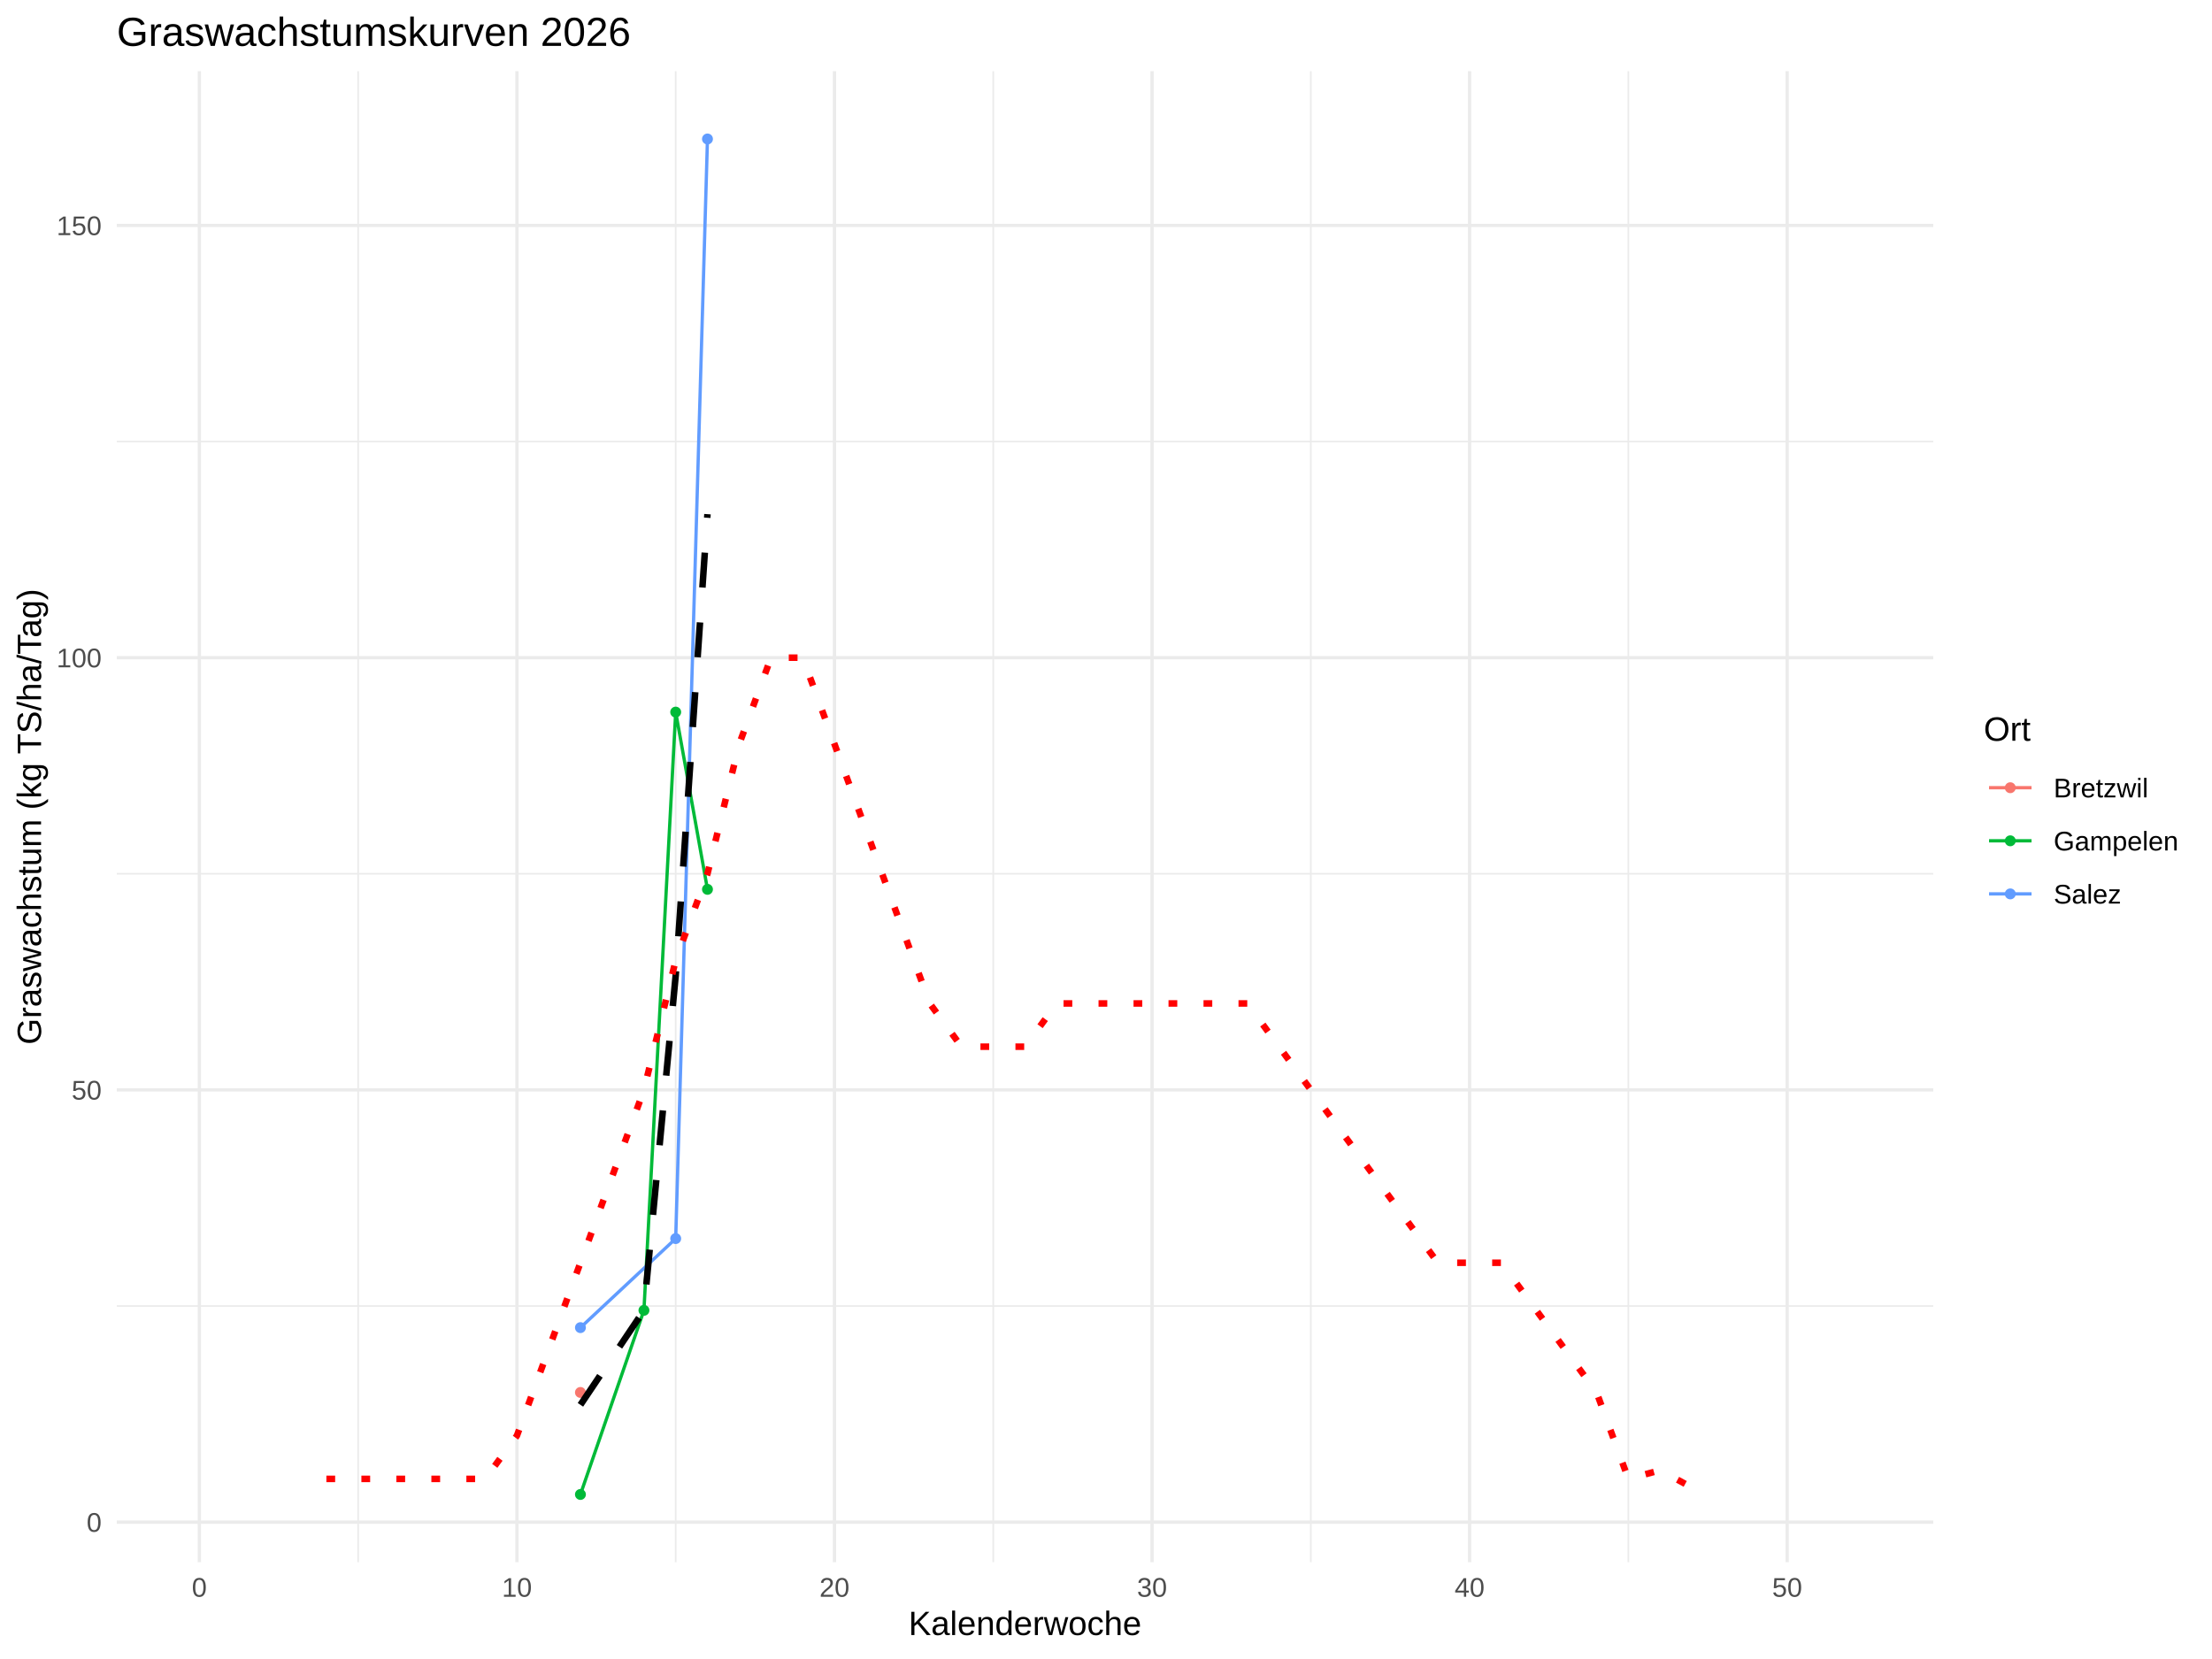
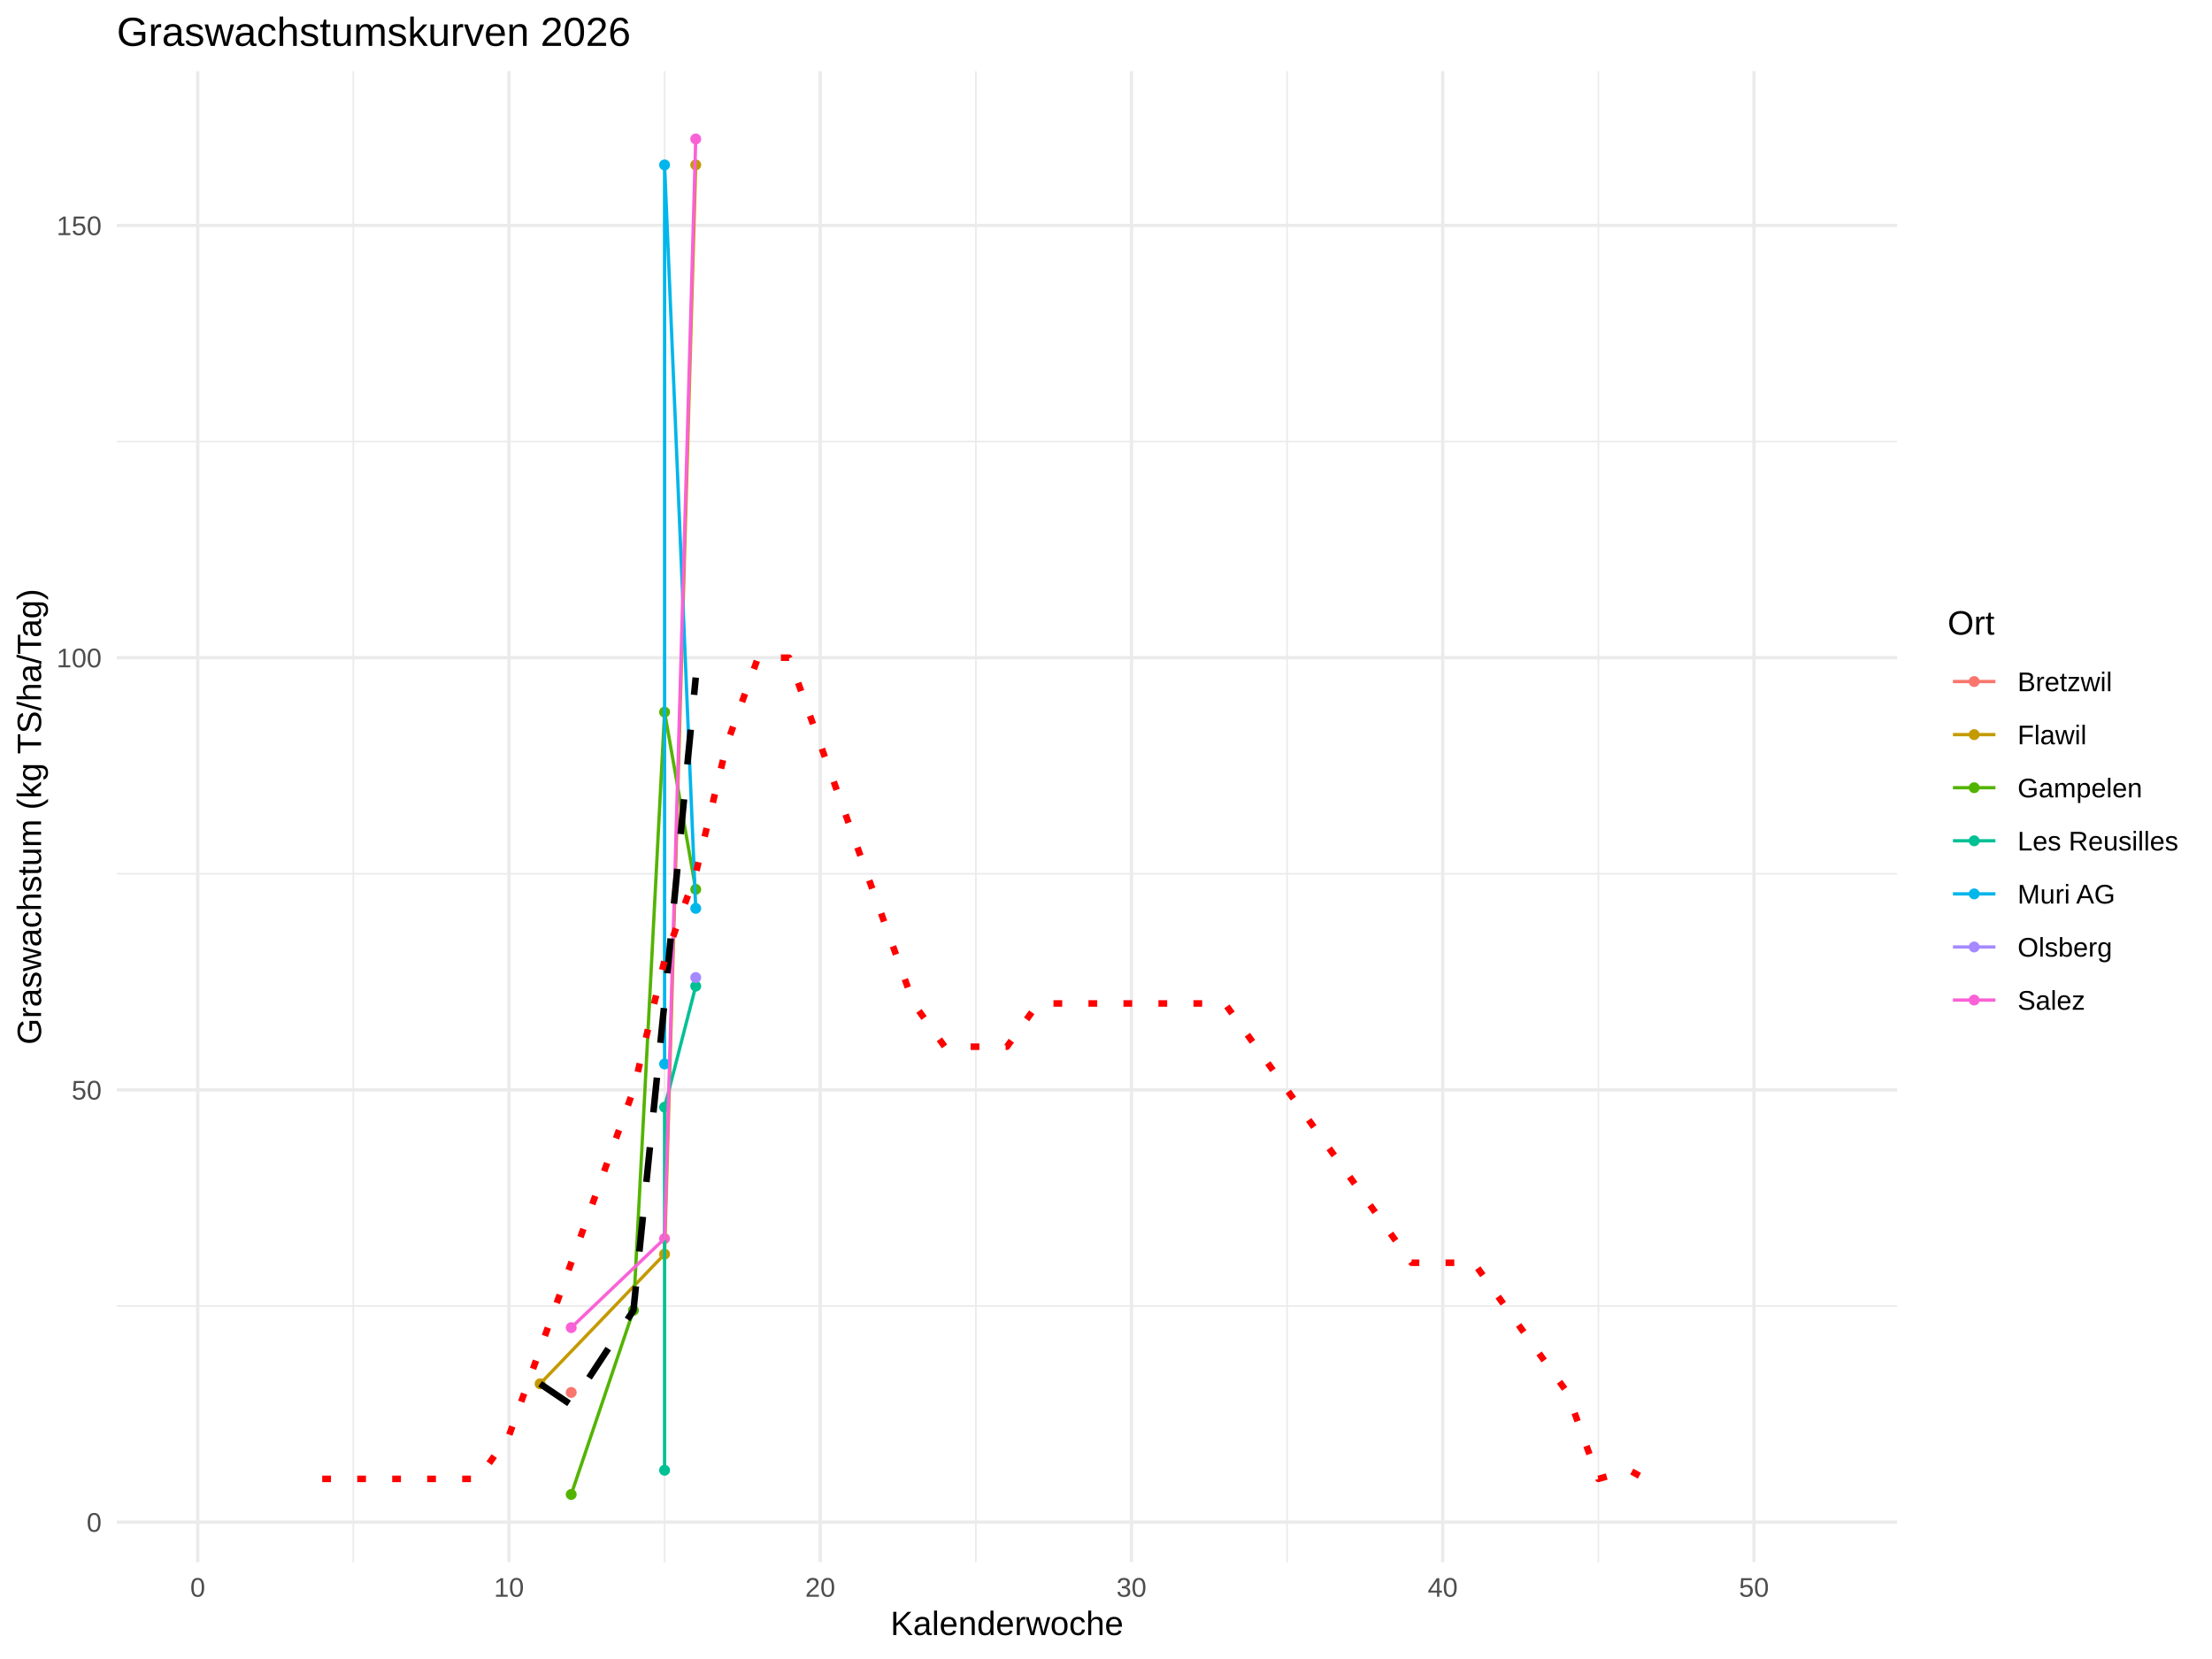
<svg xmlns="http://www.w3.org/2000/svg" width="720.00pt" height="540.00pt" viewBox="0 0 720.00 540.00">
  <g class="svglite">
    <defs>
      <style type="text/css">
    .svglite line, .svglite polyline, .svglite polygon, .svglite path, .svglite rect, .svglite circle {
      fill: none;
      stroke: #000000;
      stroke-linecap: round;
      stroke-linejoin: round;
      stroke-miterlimit: 10.00;
    }
    .svglite text {
      white-space: pre;
    }
    .svglite g.glyphgroup path {
      fill: inherit;
      stroke: none;
    }
  </style>
    </defs>
    <rect width="100%" height="100%" style="stroke: none; fill: #FFFFFF;" />
    <defs>
      <clipPath id="cpMC4wMHw3MjAuMDB8MC4wMHw1NDAuMDA=">
        <rect x="0.00" y="0.00" width="720.00" height="540.00" />
      </clipPath>
    </defs>
    <g clip-path="url(#cpMC4wMHw3MjAuMDB8MC4wMHw1NDAuMDA=)">
      <rect x="0.00" y="0.00" width="720.00" height="540.00" style="stroke-width: 1.07; stroke: none; fill: #FFFFFF;" />
    </g>
    <defs>
-       <clipPath id="cpMzguMDJ8NjI5LjI3fDIzLjE4fDUwOC41MA==">
-         <rect x="38.02" y="23.18" width="591.25" height="485.33" />
+       <clipPath id="cpMzguMDJ8NjE3LjUyfDIzLjE4fDUwOC41MA==">
+         <rect x="38.02" y="23.18" width="579.50" height="485.33" />
      </clipPath>
    </defs>
-     <g clip-path="url(#cpMzguMDJ8NjI5LjI3fDIzLjE4fDUwOC41MA==)">
-       <polyline points="38.02,425.10 629.27,425.10 " style="stroke-width: 0.53; stroke: #EBEBEB; stroke-linecap: butt;" />
-       <polyline points="38.02,284.41 629.27,284.41 " style="stroke-width: 0.53; stroke: #EBEBEB; stroke-linecap: butt;" />
-       <polyline points="38.02,143.72 629.27,143.72 " style="stroke-width: 0.53; stroke: #EBEBEB; stroke-linecap: butt;" />
-       <polyline points="116.58,508.50 116.58,23.18 " style="stroke-width: 0.53; stroke: #EBEBEB; stroke-linecap: butt;" />
-       <polyline points="219.94,508.50 219.94,23.18 " style="stroke-width: 0.53; stroke: #EBEBEB; stroke-linecap: butt;" />
-       <polyline points="323.30,508.50 323.30,23.18 " style="stroke-width: 0.53; stroke: #EBEBEB; stroke-linecap: butt;" />
-       <polyline points="426.67,508.50 426.67,23.18 " style="stroke-width: 0.53; stroke: #EBEBEB; stroke-linecap: butt;" />
-       <polyline points="530.03,508.50 530.03,23.18 " style="stroke-width: 0.53; stroke: #EBEBEB; stroke-linecap: butt;" />
-       <polyline points="38.02,495.45 629.27,495.45 " style="stroke-width: 1.07; stroke: #EBEBEB; stroke-linecap: butt;" />
-       <polyline points="38.02,354.76 629.27,354.76 " style="stroke-width: 1.07; stroke: #EBEBEB; stroke-linecap: butt;" />
-       <polyline points="38.02,214.07 629.27,214.07 " style="stroke-width: 1.07; stroke: #EBEBEB; stroke-linecap: butt;" />
-       <polyline points="38.02,73.38 629.27,73.38 " style="stroke-width: 1.07; stroke: #EBEBEB; stroke-linecap: butt;" />
-       <polyline points="64.89,508.50 64.89,23.18 " style="stroke-width: 1.07; stroke: #EBEBEB; stroke-linecap: butt;" />
-       <polyline points="168.26,508.50 168.26,23.18 " style="stroke-width: 1.07; stroke: #EBEBEB; stroke-linecap: butt;" />
-       <polyline points="271.62,508.50 271.62,23.18 " style="stroke-width: 1.07; stroke: #EBEBEB; stroke-linecap: butt;" />
-       <polyline points="374.99,508.50 374.99,23.18 " style="stroke-width: 1.07; stroke: #EBEBEB; stroke-linecap: butt;" />
-       <polyline points="478.35,508.50 478.35,23.18 " style="stroke-width: 1.07; stroke: #EBEBEB; stroke-linecap: butt;" />
-       <polyline points="581.72,508.50 581.72,23.18 " style="stroke-width: 1.07; stroke: #EBEBEB; stroke-linecap: butt;" />
-       <circle cx="188.93" cy="453.24" r="1.42" style="stroke-width: 0.71; stroke: #F8766D; fill: #F8766D;" />
-       <circle cx="188.93" cy="486.44" r="1.42" style="stroke-width: 0.71; stroke: #00BA38; fill: #00BA38;" />
-       <circle cx="209.60" cy="426.51" r="1.42" style="stroke-width: 0.71; stroke: #00BA38; fill: #00BA38;" />
-       <circle cx="219.94" cy="231.79" r="1.42" style="stroke-width: 0.71; stroke: #00BA38; fill: #00BA38;" />
-       <circle cx="230.28" cy="289.48" r="1.42" style="stroke-width: 0.71; stroke: #00BA38; fill: #00BA38;" />
-       <circle cx="188.93" cy="432.14" r="1.42" style="stroke-width: 0.71; stroke: #619CFF; fill: #619CFF;" />
-       <circle cx="219.94" cy="403.15" r="1.42" style="stroke-width: 0.71; stroke: #619CFF; fill: #619CFF;" />
-       <circle cx="230.28" cy="45.24" r="1.42" style="stroke-width: 0.71; stroke: #619CFF; fill: #619CFF;" />
-       <polyline points="188.93,486.44 209.60,426.51 219.94,231.79 230.28,289.48 " style="stroke-width: 1.07; stroke: #00BA38; stroke-linecap: butt;" />
-       <polyline points="188.93,432.14 219.94,403.15 230.28,45.24 " style="stroke-width: 1.07; stroke: #619CFF; stroke-linecap: butt;" />
-       <polyline points="188.93,457.27 209.60,426.51 219.94,317.47 230.28,167.36 " style="stroke-width: 2.13; stroke-dasharray: 11.38,11.38; stroke-linecap: butt;" />
-       <polyline points="106.24,481.38 116.58,481.38 126.91,481.38 137.25,481.38 147.58,481.38 157.92,481.38 168.26,467.31 178.59,439.17 188.93,411.03 199.27,382.90 209.60,354.76 219.94,312.55 230.28,284.41 240.61,242.20 250.95,214.07 261.29,214.07 271.62,242.20 281.96,270.34 292.30,298.48 302.63,326.62 312.97,340.69 323.30,340.69 333.64,340.69 343.98,326.62 354.31,326.62 364.65,326.62 374.99,326.62 385.32,326.62 395.66,326.62 406.00,326.62 416.33,340.69 426.67,354.76 437.01,368.83 447.34,382.90 457.68,396.96 468.02,411.03 478.35,411.03 488.69,411.03 499.03,425.10 509.36,439.17 519.70,453.24 530.03,481.38 540.37,478.56 550.71,484.19 " style="stroke-width: 2.13; stroke: #FF0000; stroke-dasharray: 2.85,8.54; stroke-linecap: butt;" />
+     <g clip-path="url(#cpMzguMDJ8NjE3LjUyfDIzLjE4fDUwOC41MA==)">
+       <polyline points="38.02,425.10 617.52,425.10 " style="stroke-width: 0.53; stroke: #EBEBEB; stroke-linecap: butt;" />
+       <polyline points="38.02,284.41 617.52,284.41 " style="stroke-width: 0.53; stroke: #EBEBEB; stroke-linecap: butt;" />
+       <polyline points="38.02,143.72 617.52,143.72 " style="stroke-width: 0.53; stroke: #EBEBEB; stroke-linecap: butt;" />
+       <polyline points="115.01,508.50 115.01,23.18 " style="stroke-width: 0.53; stroke: #EBEBEB; stroke-linecap: butt;" />
+       <polyline points="216.32,508.50 216.32,23.18 " style="stroke-width: 0.53; stroke: #EBEBEB; stroke-linecap: butt;" />
+       <polyline points="317.64,508.50 317.64,23.18 " style="stroke-width: 0.53; stroke: #EBEBEB; stroke-linecap: butt;" />
+       <polyline points="418.95,508.50 418.95,23.18 " style="stroke-width: 0.53; stroke: #EBEBEB; stroke-linecap: butt;" />
+       <polyline points="520.26,508.50 520.26,23.18 " style="stroke-width: 0.53; stroke: #EBEBEB; stroke-linecap: butt;" />
+       <polyline points="38.02,495.45 617.52,495.45 " style="stroke-width: 1.07; stroke: #EBEBEB; stroke-linecap: butt;" />
+       <polyline points="38.02,354.76 617.52,354.76 " style="stroke-width: 1.07; stroke: #EBEBEB; stroke-linecap: butt;" />
+       <polyline points="38.02,214.07 617.52,214.07 " style="stroke-width: 1.07; stroke: #EBEBEB; stroke-linecap: butt;" />
+       <polyline points="38.02,73.38 617.52,73.38 " style="stroke-width: 1.07; stroke: #EBEBEB; stroke-linecap: butt;" />
+       <polyline points="64.36,508.50 64.36,23.18 " style="stroke-width: 1.07; stroke: #EBEBEB; stroke-linecap: butt;" />
+       <polyline points="165.67,508.50 165.67,23.18 " style="stroke-width: 1.07; stroke: #EBEBEB; stroke-linecap: butt;" />
+       <polyline points="266.98,508.50 266.98,23.18 " style="stroke-width: 1.07; stroke: #EBEBEB; stroke-linecap: butt;" />
+       <polyline points="368.29,508.50 368.29,23.18 " style="stroke-width: 1.07; stroke: #EBEBEB; stroke-linecap: butt;" />
+       <polyline points="469.60,508.50 469.60,23.18 " style="stroke-width: 1.07; stroke: #EBEBEB; stroke-linecap: butt;" />
+       <polyline points="570.91,508.50 570.91,23.18 " style="stroke-width: 1.07; stroke: #EBEBEB; stroke-linecap: butt;" />
+       <circle cx="185.93" cy="453.24" r="1.42" style="stroke-width: 0.71; stroke: #F8766D; fill: #F8766D;" />
+       <circle cx="175.80" cy="450.43" r="1.42" style="stroke-width: 0.71; stroke: #C49A00; fill: #C49A00;" />
+       <circle cx="216.32" cy="408.22" r="1.42" style="stroke-width: 0.71; stroke: #C49A00; fill: #C49A00;" />
+       <circle cx="226.46" cy="53.68" r="1.42" style="stroke-width: 0.71; stroke: #C49A00; fill: #C49A00;" />
+       <circle cx="185.93" cy="486.44" r="1.42" style="stroke-width: 0.71; stroke: #53B400; fill: #53B400;" />
+       <circle cx="206.19" cy="426.51" r="1.42" style="stroke-width: 0.71; stroke: #53B400; fill: #53B400;" />
+       <circle cx="216.32" cy="231.79" r="1.42" style="stroke-width: 0.71; stroke: #53B400; fill: #53B400;" />
+       <circle cx="226.46" cy="289.48" r="1.42" style="stroke-width: 0.71; stroke: #53B400; fill: #53B400;" />
+       <circle cx="216.32" cy="478.56" r="1.42" style="stroke-width: 0.71; stroke: #00C094; fill: #00C094;" />
+       <circle cx="216.32" cy="360.38" r="1.42" style="stroke-width: 0.71; stroke: #00C094; fill: #00C094;" />
+       <circle cx="226.46" cy="320.99" r="1.42" style="stroke-width: 0.71; stroke: #00C094; fill: #00C094;" />
+       <circle cx="216.32" cy="346.32" r="1.42" style="stroke-width: 0.71; stroke: #00B6EB; fill: #00B6EB;" />
+       <circle cx="216.32" cy="53.68" r="1.42" style="stroke-width: 0.71; stroke: #00B6EB; fill: #00B6EB;" />
+       <circle cx="226.46" cy="295.67" r="1.42" style="stroke-width: 0.71; stroke: #00B6EB; fill: #00B6EB;" />
+       <circle cx="226.46" cy="318.18" r="1.42" style="stroke-width: 0.71; stroke: #A58AFF; fill: #A58AFF;" />
+       <circle cx="185.93" cy="432.14" r="1.42" style="stroke-width: 0.71; stroke: #FB61D7; fill: #FB61D7;" />
+       <circle cx="216.32" cy="403.15" r="1.42" style="stroke-width: 0.71; stroke: #FB61D7; fill: #FB61D7;" />
+       <circle cx="226.46" cy="45.24" r="1.42" style="stroke-width: 0.71; stroke: #FB61D7; fill: #FB61D7;" />
+       <polyline points="175.80,450.43 216.32,408.22 226.46,53.68 " style="stroke-width: 1.07; stroke: #C49A00; stroke-linecap: butt;" />
+       <polyline points="185.93,486.44 206.19,426.51 216.32,231.79 226.46,289.48 " style="stroke-width: 1.07; stroke: #53B400; stroke-linecap: butt;" />
+       <polyline points="216.32,478.56 216.32,360.38 226.46,320.99 " style="stroke-width: 1.07; stroke: #00C094; stroke-linecap: butt;" />
+       <polyline points="216.32,346.32 216.32,53.68 226.46,295.67 " style="stroke-width: 1.07; stroke: #00B6EB; stroke-linecap: butt;" />
+       <polyline points="185.93,432.14 216.32,403.15 226.46,45.24 " style="stroke-width: 1.07; stroke: #FB61D7; stroke-linecap: butt;" />
+       <polyline points="175.80,450.43 185.93,457.27 206.19,426.51 216.32,326.02 226.46,220.54 " style="stroke-width: 2.13; stroke-dasharray: 11.38,11.38; stroke-linecap: butt;" />
+       <polyline points="104.88,481.38 115.01,481.38 125.14,481.38 135.28,481.38 145.41,481.38 155.54,481.38 165.67,467.31 175.80,439.17 185.93,411.03 196.06,382.90 206.19,354.76 216.32,312.55 226.46,284.41 236.59,242.20 246.72,214.07 256.85,214.07 266.98,242.20 277.11,270.34 287.24,298.48 297.37,326.62 307.50,340.69 317.64,340.69 327.77,340.69 337.90,326.62 348.03,326.62 358.16,326.62 368.29,326.62 378.42,326.62 388.55,326.62 398.68,326.62 408.82,340.69 418.95,354.76 429.08,368.83 439.21,382.90 449.34,396.96 459.47,411.03 469.60,411.03 479.73,411.03 489.86,425.10 499.99,439.17 510.13,453.24 520.26,481.38 530.39,478.56 540.52,484.19 " style="stroke-width: 2.13; stroke: #FF0000; stroke-dasharray: 2.85,8.54; stroke-linecap: butt;" />
    </g>
    <g clip-path="url(#cpMC4wMHw3MjAuMDB8MC4wMHw1NDAuMDA=)">
      <text x="33.09" y="498.60" text-anchor="end" style="font-size: 8.80px;fill: #4D4D4D; font-family: &quot;Arial&quot;;" textLength="4.89px" lengthAdjust="spacingAndGlyphs">0</text>
      <text x="33.09" y="357.91" text-anchor="end" style="font-size: 8.80px;fill: #4D4D4D; font-family: &quot;Arial&quot;;" textLength="9.78px" lengthAdjust="spacingAndGlyphs">50</text>
      <text x="33.09" y="217.22" text-anchor="end" style="font-size: 8.80px;fill: #4D4D4D; font-family: &quot;Arial&quot;;" textLength="14.67px" lengthAdjust="spacingAndGlyphs">100</text>
      <text x="33.09" y="76.53" text-anchor="end" style="font-size: 8.80px;fill: #4D4D4D; font-family: &quot;Arial&quot;;" textLength="14.67px" lengthAdjust="spacingAndGlyphs">150</text>
-       <text x="64.89" y="519.74" text-anchor="middle" style="font-size: 8.80px;fill: #4D4D4D; font-family: &quot;Arial&quot;;" textLength="4.89px" lengthAdjust="spacingAndGlyphs">0</text>
-       <text x="168.26" y="519.74" text-anchor="middle" style="font-size: 8.80px;fill: #4D4D4D; font-family: &quot;Arial&quot;;" textLength="9.78px" lengthAdjust="spacingAndGlyphs">10</text>
-       <text x="271.62" y="519.74" text-anchor="middle" style="font-size: 8.80px;fill: #4D4D4D; font-family: &quot;Arial&quot;;" textLength="9.78px" lengthAdjust="spacingAndGlyphs">20</text>
-       <text x="374.99" y="519.74" text-anchor="middle" style="font-size: 8.80px;fill: #4D4D4D; font-family: &quot;Arial&quot;;" textLength="9.78px" lengthAdjust="spacingAndGlyphs">30</text>
-       <text x="478.35" y="519.74" text-anchor="middle" style="font-size: 8.80px;fill: #4D4D4D; font-family: &quot;Arial&quot;;" textLength="9.78px" lengthAdjust="spacingAndGlyphs">40</text>
-       <text x="581.72" y="519.74" text-anchor="middle" style="font-size: 8.80px;fill: #4D4D4D; font-family: &quot;Arial&quot;;" textLength="9.78px" lengthAdjust="spacingAndGlyphs">50</text>
-       <text x="333.64" y="532.20" text-anchor="middle" style="font-size: 11.00px; font-family: &quot;Arial&quot;;" textLength="75.88px" lengthAdjust="spacingAndGlyphs">Kalenderwoche</text>
+       <text x="64.36" y="519.74" text-anchor="middle" style="font-size: 8.80px;fill: #4D4D4D; font-family: &quot;Arial&quot;;" textLength="4.89px" lengthAdjust="spacingAndGlyphs">0</text>
+       <text x="165.67" y="519.74" text-anchor="middle" style="font-size: 8.80px;fill: #4D4D4D; font-family: &quot;Arial&quot;;" textLength="9.78px" lengthAdjust="spacingAndGlyphs">10</text>
+       <text x="266.98" y="519.74" text-anchor="middle" style="font-size: 8.80px;fill: #4D4D4D; font-family: &quot;Arial&quot;;" textLength="9.78px" lengthAdjust="spacingAndGlyphs">20</text>
+       <text x="368.29" y="519.74" text-anchor="middle" style="font-size: 8.80px;fill: #4D4D4D; font-family: &quot;Arial&quot;;" textLength="9.78px" lengthAdjust="spacingAndGlyphs">30</text>
+       <text x="469.60" y="519.74" text-anchor="middle" style="font-size: 8.80px;fill: #4D4D4D; font-family: &quot;Arial&quot;;" textLength="9.78px" lengthAdjust="spacingAndGlyphs">40</text>
+       <text x="570.91" y="519.74" text-anchor="middle" style="font-size: 8.80px;fill: #4D4D4D; font-family: &quot;Arial&quot;;" textLength="9.78px" lengthAdjust="spacingAndGlyphs">50</text>
+       <text x="327.77" y="532.20" text-anchor="middle" style="font-size: 11.00px; font-family: &quot;Arial&quot;;" textLength="75.88px" lengthAdjust="spacingAndGlyphs">Kalenderwoche</text>
      <text transform="translate(13.36,265.84) rotate(-90)" text-anchor="middle" style="font-size: 11.00px; font-family: &quot;Arial&quot;;" textLength="148.42px" lengthAdjust="spacingAndGlyphs">Graswachstum (kg TS/ha/Tag)</text>
-       <text x="645.70" y="241.12" style="font-size: 11.00px; font-family: &quot;Arial&quot;;" textLength="15.28px" lengthAdjust="spacingAndGlyphs">Ort</text>
-       <circle cx="654.34" cy="256.40" r="1.42" style="stroke-width: 0.71; stroke: #F8766D; fill: #F8766D;" />
-       <line x1="647.43" y1="256.40" x2="661.26" y2="256.40" style="stroke-width: 1.07; stroke: #F8766D; stroke-linecap: butt;" />
-       <circle cx="654.34" cy="273.68" r="1.42" style="stroke-width: 0.71; stroke: #00BA38; fill: #00BA38;" />
-       <line x1="647.43" y1="273.68" x2="661.26" y2="273.68" style="stroke-width: 1.07; stroke: #00BA38; stroke-linecap: butt;" />
-       <circle cx="654.34" cy="290.96" r="1.42" style="stroke-width: 0.71; stroke: #619CFF; fill: #619CFF;" />
-       <line x1="647.43" y1="290.96" x2="661.26" y2="290.96" style="stroke-width: 1.07; stroke: #619CFF; stroke-linecap: butt;" />
-       <text x="668.46" y="259.55" style="font-size: 8.80px; font-family: &quot;Arial&quot;;" textLength="30.80px" lengthAdjust="spacingAndGlyphs">Bretzwil</text>
-       <text x="668.46" y="276.83" style="font-size: 8.80px; font-family: &quot;Arial&quot;;" textLength="40.58px" lengthAdjust="spacingAndGlyphs">Gampelen</text>
-       <text x="668.46" y="294.11" style="font-size: 8.80px; font-family: &quot;Arial&quot;;" textLength="22.02px" lengthAdjust="spacingAndGlyphs">Salez</text>
+       <text x="633.95" y="206.56" style="font-size: 11.00px; font-family: &quot;Arial&quot;;" textLength="15.28px" lengthAdjust="spacingAndGlyphs">Ort</text>
+       <circle cx="642.59" cy="221.84" r="1.42" style="stroke-width: 0.71; stroke: #F8766D; fill: #F8766D;" />
+       <line x1="635.68" y1="221.84" x2="649.51" y2="221.84" style="stroke-width: 1.07; stroke: #F8766D; stroke-linecap: butt;" />
+       <circle cx="642.59" cy="239.12" r="1.42" style="stroke-width: 0.71; stroke: #C49A00; fill: #C49A00;" />
+       <line x1="635.68" y1="239.12" x2="649.51" y2="239.12" style="stroke-width: 1.07; stroke: #C49A00; stroke-linecap: butt;" />
+       <circle cx="642.59" cy="256.40" r="1.42" style="stroke-width: 0.71; stroke: #53B400; fill: #53B400;" />
+       <line x1="635.68" y1="256.40" x2="649.51" y2="256.40" style="stroke-width: 1.07; stroke: #53B400; stroke-linecap: butt;" />
+       <circle cx="642.59" cy="273.68" r="1.42" style="stroke-width: 0.71; stroke: #00C094; fill: #00C094;" />
+       <line x1="635.68" y1="273.68" x2="649.51" y2="273.68" style="stroke-width: 1.07; stroke: #00C094; stroke-linecap: butt;" />
+       <circle cx="642.59" cy="290.96" r="1.42" style="stroke-width: 0.71; stroke: #00B6EB; fill: #00B6EB;" />
+       <line x1="635.68" y1="290.96" x2="649.51" y2="290.96" style="stroke-width: 1.07; stroke: #00B6EB; stroke-linecap: butt;" />
+       <circle cx="642.59" cy="308.24" r="1.42" style="stroke-width: 0.71; stroke: #A58AFF; fill: #A58AFF;" />
+       <line x1="635.68" y1="308.24" x2="649.51" y2="308.24" style="stroke-width: 1.07; stroke: #A58AFF; stroke-linecap: butt;" />
+       <circle cx="642.59" cy="325.52" r="1.42" style="stroke-width: 0.71; stroke: #FB61D7; fill: #FB61D7;" />
+       <line x1="635.68" y1="325.52" x2="649.51" y2="325.52" style="stroke-width: 1.07; stroke: #FB61D7; stroke-linecap: butt;" />
+       <text x="656.71" y="224.99" style="font-size: 8.80px; font-family: &quot;Arial&quot;;" textLength="30.80px" lengthAdjust="spacingAndGlyphs">Bretzwil</text>
+       <text x="656.71" y="242.27" style="font-size: 8.80px; font-family: &quot;Arial&quot;;" textLength="22.48px" lengthAdjust="spacingAndGlyphs">Flawil</text>
+       <text x="656.71" y="259.55" style="font-size: 8.80px; font-family: &quot;Arial&quot;;" textLength="40.58px" lengthAdjust="spacingAndGlyphs">Gampelen</text>
+       <text x="656.71" y="276.83" style="font-size: 8.80px; font-family: &quot;Arial&quot;;" textLength="52.33px" lengthAdjust="spacingAndGlyphs">Les Reusilles</text>
+       <text x="656.71" y="294.11" style="font-size: 8.80px; font-family: &quot;Arial&quot;;" textLength="31.77px" lengthAdjust="spacingAndGlyphs">Muri AG</text>
+       <text x="656.71" y="311.39" style="font-size: 8.80px; font-family: &quot;Arial&quot;;" textLength="30.80px" lengthAdjust="spacingAndGlyphs">Olsberg</text>
+       <text x="656.71" y="328.67" style="font-size: 8.80px; font-family: &quot;Arial&quot;;" textLength="22.02px" lengthAdjust="spacingAndGlyphs">Salez</text>
      <text x="38.02" y="14.93" style="font-size: 13.20px; font-family: &quot;Arial&quot;;" textLength="167.03px" lengthAdjust="spacingAndGlyphs">Graswachstumskurven 2026</text>
    </g>
  </g>
</svg>
